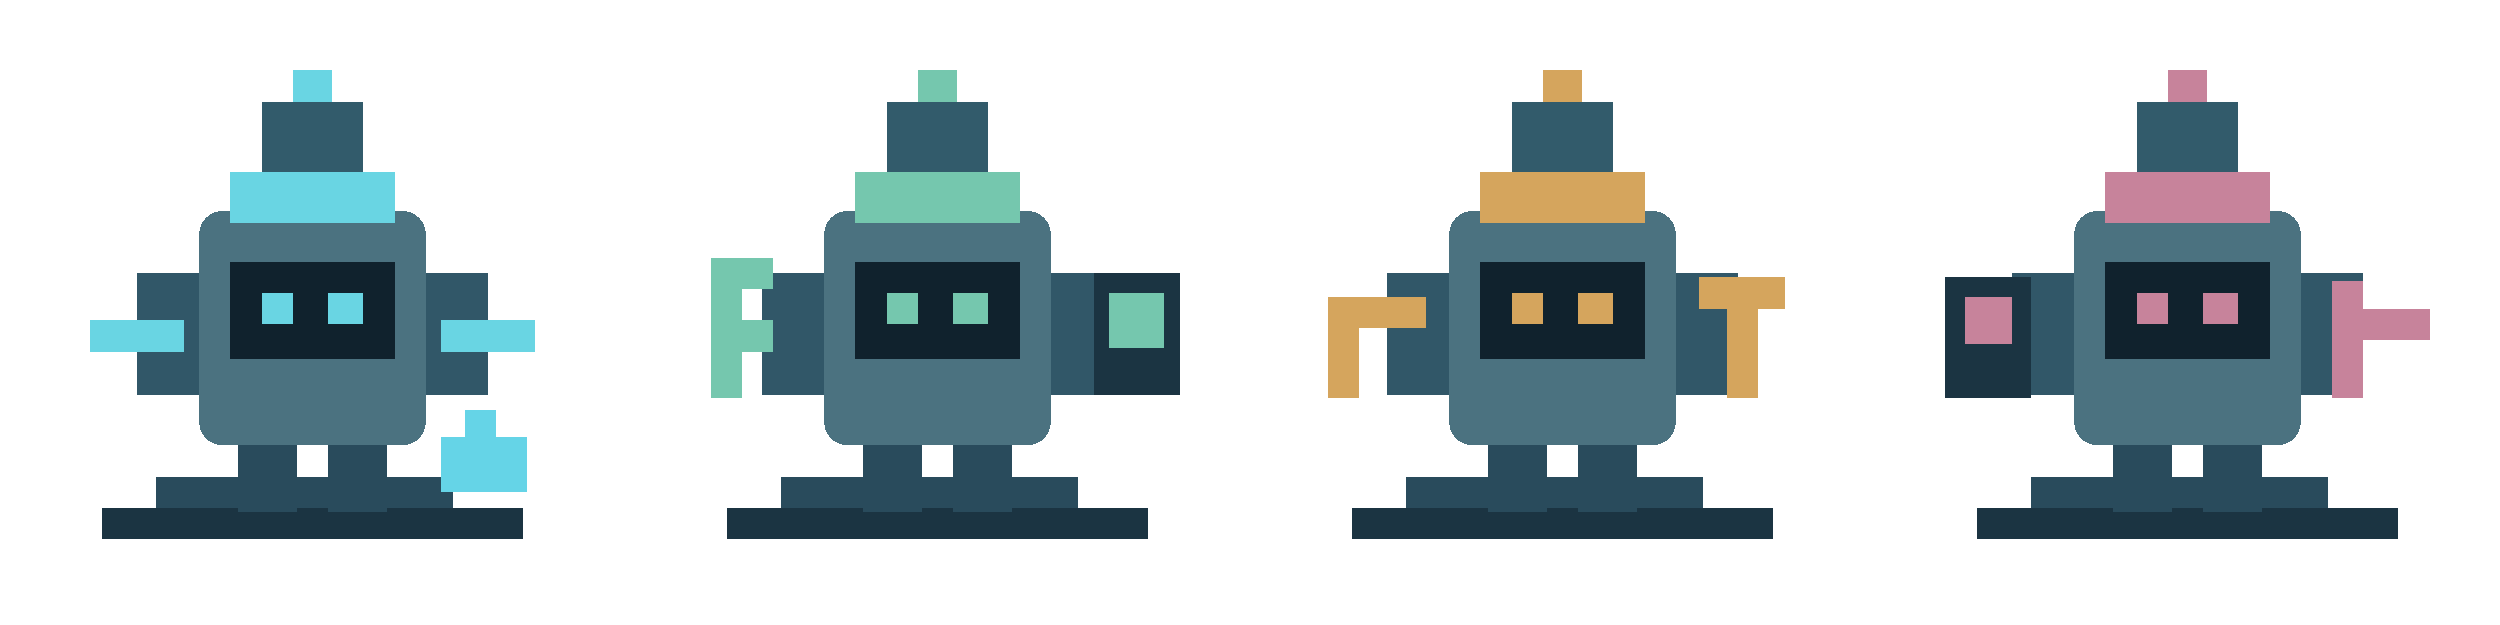
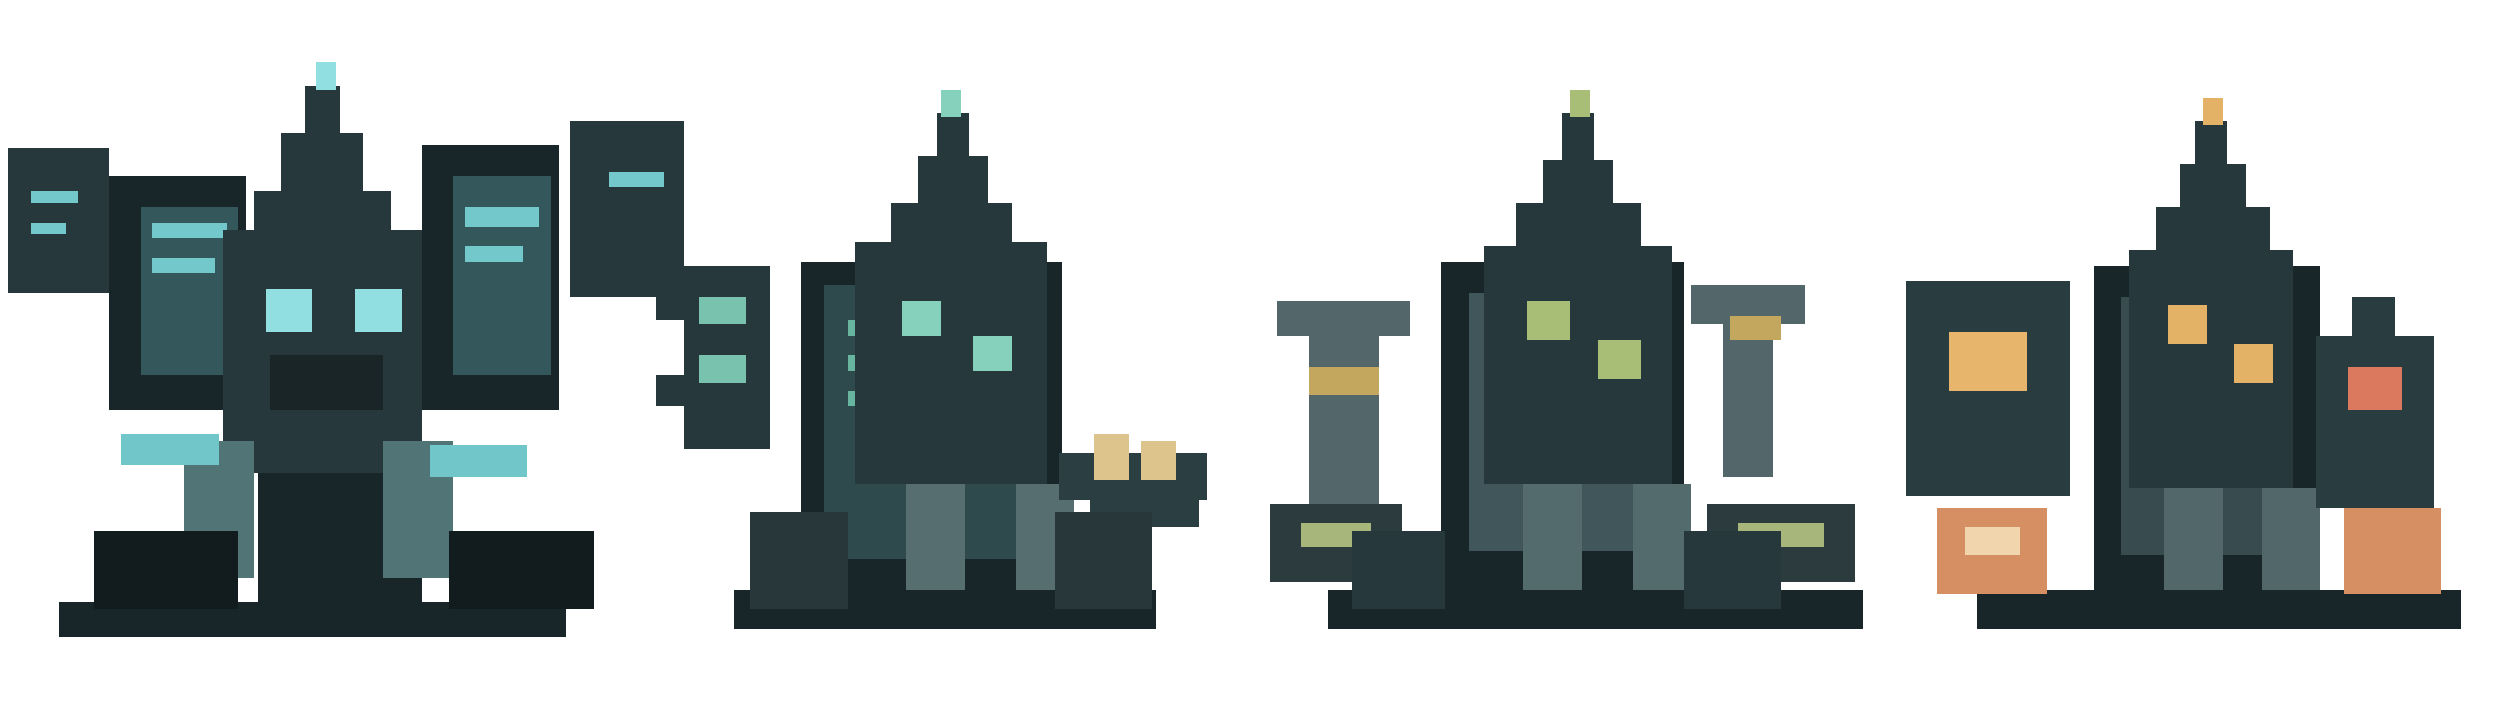
- <svg xmlns="http://www.w3.org/2000/svg" width="640" height="160" viewBox="0 0 640 160" shape-rendering="crispEdges" role="img" aria-label="Four DropScope pixel-art research agent robots">
+ <svg xmlns="http://www.w3.org/2000/svg" width="640" height="180" viewBox="0 0 640 180" shape-rendering="crispEdges" role="img" aria-label="Four distinct DropScope research office pixel robots">
  <g id="commander" transform="translate(0)">
-     <rect x="26" y="130" width="108" height="8" fill="#1b3442" />
-     <rect x="40" y="122" width="76" height="8" fill="#294b5c" />
-     <rect x="51" y="54" width="58" height="60" rx="6" fill="#4b7280" />
-     <rect x="59" y="44" width="42" height="13" fill="#69d5e3" />
-     <rect x="67" y="26" width="26" height="18" fill="#325b6b" />
-     <rect x="75" y="18" width="10" height="8" fill="#69d5e3" />
-     <rect x="59" y="67" width="42" height="25" fill="#10222d" />
-     <rect x="67" y="75" width="8" height="8" fill="#69d5e3" />
-     <rect x="84" y="75" width="9" height="8" fill="#69d5e3" />
-     <rect x="35" y="70" width="16" height="31" fill="#315768" />
-     <rect x="109" y="70" width="16" height="31" fill="#315768" />
-     <rect x="61" y="114" width="15" height="17" fill="#294b5c" />
-     <rect x="84" y="114" width="15" height="17" fill="#294b5c" />
-     <rect x="23" y="82" width="24" height="8" fill="#69d5e3" />
-     <rect x="113" y="82" width="24" height="8" fill="#69d5e3" />
-     <rect x="113" y="112" width="22" height="14" fill="#65d4e7" />
-     <rect x="119" y="105" width="8" height="7" fill="#65d4e7" />
+     <path fill="#18262a" d="M15 154h130v9H15zM28 45h35v60H28zM108 37h35v68h-35zM66 93h42v61H66z" />
+     <path fill="#34575c" d="M36 53h25v43H36zM116 45h25v51h-25z" />
+     <path fill="#72c8cb" d="M39 57h19v4H39zm0 9h16v4H39zm80-13h19v5h-19zm0 10h15v4h-15z" />
+     <path fill="#26383c" d="M57 59h51v62H57zM65 49h35v13H65zM72 34h21v15H72zM78 22h9v12h-9z" />
+     <path fill="#91dfe0" d="M81 16h5v7h-5zM68 74h12v11H68zm23 0h12v11H91z" />
+     <path fill="#1a2528" d="M69 91h29v14H69z" />
+     <path fill="#517477" d="M47 113h18v35H47zm51 0h18v35H98z" />
+     <path fill="#70c6c8" d="M31 111h25v8H31zm79 3h25v8h-25z" />
+     <path fill="#26383c" d="M2 38h26v37H2zM146 31h29v45h-29zM4 44h20v24H4zm148-7h22v28h-22z" />
+     <path fill="#72c8cb" d="M8 49h12v3H8zm0 8h9v3H8zm148-13h14v4h-14z" />
+     <path fill="#121b1d" d="M24 136h37v20H24zm91 0h37v20h-37z" />
  </g>
  <g id="evidence" transform="translate(160)">
-     <rect x="26" y="130" width="108" height="8" fill="#1b3442" />
-     <rect x="40" y="122" width="76" height="8" fill="#294b5c" />
-     <rect x="51" y="54" width="58" height="60" rx="6" fill="#4b7280" />
-     <rect x="59" y="44" width="42" height="13" fill="#75c7ae" />
-     <rect x="67" y="26" width="26" height="18" fill="#325b6b" />
-     <rect x="75" y="18" width="10" height="8" fill="#75c7ae" />
-     <rect x="59" y="67" width="42" height="25" fill="#10222d" />
-     <rect x="67" y="75" width="8" height="8" fill="#75c7ae" />
-     <rect x="84" y="75" width="9" height="8" fill="#75c7ae" />
-     <rect x="35" y="70" width="16" height="31" fill="#315768" />
-     <rect x="109" y="70" width="16" height="31" fill="#315768" />
-     <rect x="61" y="114" width="15" height="17" fill="#294b5c" />
-     <rect x="84" y="114" width="15" height="17" fill="#294b5c" />
-     <rect x="22" y="66" width="8" height="36" fill="#75c7ae" />
-     <rect x="30" y="66" width="8" height="8" fill="#75c7ae" />
-     <rect x="22" y="82" width="16" height="8" fill="#75c7ae" />
-     <rect x="120" y="70" width="22" height="31" fill="#1b3442" />
-     <rect x="124" y="75" width="14" height="14" fill="#75c7ae" />
+     <path fill="#18262a" d="M28 151h108v10H28zM45 67h67v84H45z" />
+     <path fill="#2e4a4d" d="M51 73h55v70H51z" />
+     <path fill="#67b59e" d="M57 82h18v4H57zm0 9h29v4H57zm0 9h18v4H57zm34-17h9v11h-9z" />
+     <path fill="#26383c" d="M59 62h49v62H59zM68 52h31v13H68zM75 40h18v13H75zM80 29h8v11h-8z" />
+     <path fill="#85d1bc" d="M81 23h5v7h-5M71 77h10v9H71m18 0h10v9H89" />
+     <path fill="#566e70" d="M72 124h15v27H72zm28 0h15v27h-15z" />
+     <path fill="#26383c" d="M15 68h22v47H15zM8 74h18v8H8m0 14h25v8H8" />
+     <path fill="#79c3ae" d="M19 76h12v7H19zM19 91h12v7H19z" />
+     <path fill="#2b3f42" d="M111 116h38v12h-38zM119 127h28v8h-28z" />
+     <path fill="#ddc38c" d="M120 111h9v12h-9zm12 2h9v10h-9z" />
+     <path fill="#27373a" d="M32 131h25v25H32zm78 0h25v25h-25z" />
  </g>
  <g id="operations" transform="translate(320)">
-     <rect x="26" y="130" width="108" height="8" fill="#1b3442" />
-     <rect x="40" y="122" width="76" height="8" fill="#294b5c" />
-     <rect x="51" y="54" width="58" height="60" rx="6" fill="#4b7280" />
-     <rect x="59" y="44" width="42" height="13" fill="#d5a55d" />
-     <rect x="67" y="26" width="26" height="18" fill="#325b6b" />
-     <rect x="75" y="18" width="10" height="8" fill="#d5a55d" />
-     <rect x="59" y="67" width="42" height="25" fill="#10222d" />
-     <rect x="67" y="75" width="8" height="8" fill="#d5a55d" />
-     <rect x="84" y="75" width="9" height="8" fill="#d5a55d" />
-     <rect x="35" y="70" width="16" height="31" fill="#315768" />
-     <rect x="109" y="70" width="16" height="31" fill="#315768" />
-     <rect x="61" y="114" width="15" height="17" fill="#294b5c" />
-     <rect x="84" y="114" width="15" height="17" fill="#294b5c" />
-     <rect x="20" y="76" width="25" height="8" fill="#d5a55d" />
-     <rect x="20" y="84" width="8" height="18" fill="#d5a55d" />
-     <rect x="115" y="71" width="22" height="8" fill="#d5a55d" />
-     <rect x="122" y="79" width="8" height="23" fill="#d5a55d" />
+     <path fill="#18262a" d="M20 151h137v10H20zM49 67h62v84H49z" />
+     <path fill="#41565a" d="M56 75h48v66H56z" />
+     <path fill="#b9a66b" d="M62 84h24v5H62zm0 10h35v5H62z" />
+     <path fill="#26383c" d="M60 63h48v61H60zM68 52h32v13H68zM75 41h18v12H75zM80 29h8v12h-8z" />
+     <path fill="#a8bd75" d="M82 23h5v7h-5M71 77h11v10H71m18 0h11v10H89" />
+     <path fill="#536b6d" d="M70 124h15v27H70zm28 0h15v27H98z" />
+     <path fill="#53676a" d="M7 77h34v9H7zm8 9h18v43H15zM113 73h29v10h-29zM121 83h13v39h-13z" />
+     <path fill="#c4a75f" d="M15 94h18v7H15zm108-13h13v6h-13z" />
+     <path fill="#2c3c3e" d="M5 129h34v20H5zm112 0h38v20h-38z" />
+     <path fill="#a7b67a" d="M13 134h18v6H13zm112 0h22v6h-22z" />
+     <path fill="#26383c" d="M26 136h24v20H26zm85 0h25v20h-25z" />
  </g>
  <g id="risk" transform="translate(480)">
-     <rect x="26" y="130" width="108" height="8" fill="#1b3442" />
-     <rect x="40" y="122" width="76" height="8" fill="#294b5c" />
-     <rect x="51" y="54" width="58" height="60" rx="6" fill="#4b7280" />
-     <rect x="59" y="44" width="42" height="13" fill="#c7839b" />
-     <rect x="67" y="26" width="26" height="18" fill="#325b6b" />
-     <rect x="75" y="18" width="10" height="8" fill="#c7839b" />
-     <rect x="59" y="67" width="42" height="25" fill="#10222d" />
-     <rect x="67" y="75" width="8" height="8" fill="#c7839b" />
-     <rect x="84" y="75" width="9" height="8" fill="#c7839b" />
-     <rect x="35" y="70" width="16" height="31" fill="#315768" />
-     <rect x="109" y="70" width="16" height="31" fill="#315768" />
-     <rect x="61" y="114" width="15" height="17" fill="#294b5c" />
-     <rect x="84" y="114" width="15" height="17" fill="#294b5c" />
-     <rect x="18" y="71" width="22" height="31" fill="#1b3442" />
-     <rect x="23" y="76" width="12" height="12" fill="#c7839b" />
-     <rect x="117" y="72" width="8" height="30" fill="#c7839b" />
-     <rect x="125" y="79" width="17" height="8" fill="#c7839b" />
+     <path fill="#18262a" d="M26 151h124v10H26zM56 68h58v83H56z" />
+     <path fill="#384b4f" d="M63 76h44v66H63z" />
+     <path fill="#d4a45b" d="M70 88h30v27H70zM76 94h18v11H76z" />
+     <path fill="#26383c" d="M65 64h42v61H65zM72 53h29v13H72zM78 42h17v12H78zM82 31h8v11h-8z" />
+     <path fill="#e3b267" d="M84 25h5v7h-5M75 78h10v10H75m17 0h10v10H92" />
+     <path fill="#52676a" d="M74 125h15v26H74zm25 0h15v26H99z" />
+     <path fill="#293d40" d="M8 72h42v55H8zM13 78h32v31H13z" />
+     <path fill="#e7b66c" d="M19 85h20v15H19zM25 88h8v9h-8z" />
+     <path fill="#293d40" d="M113 86h30v44h-30zM122 76h11v11h-11z" />
+     <path fill="#da795e" d="M121 94h14v11h-14z" />
+     <path fill="#d58f63" d="M16 130h28v22H16zm104 0h25v22h-25z" />
+     <path fill="#f0d5ad" d="M23 135h14v7H23z" />
  </g>
</svg>
